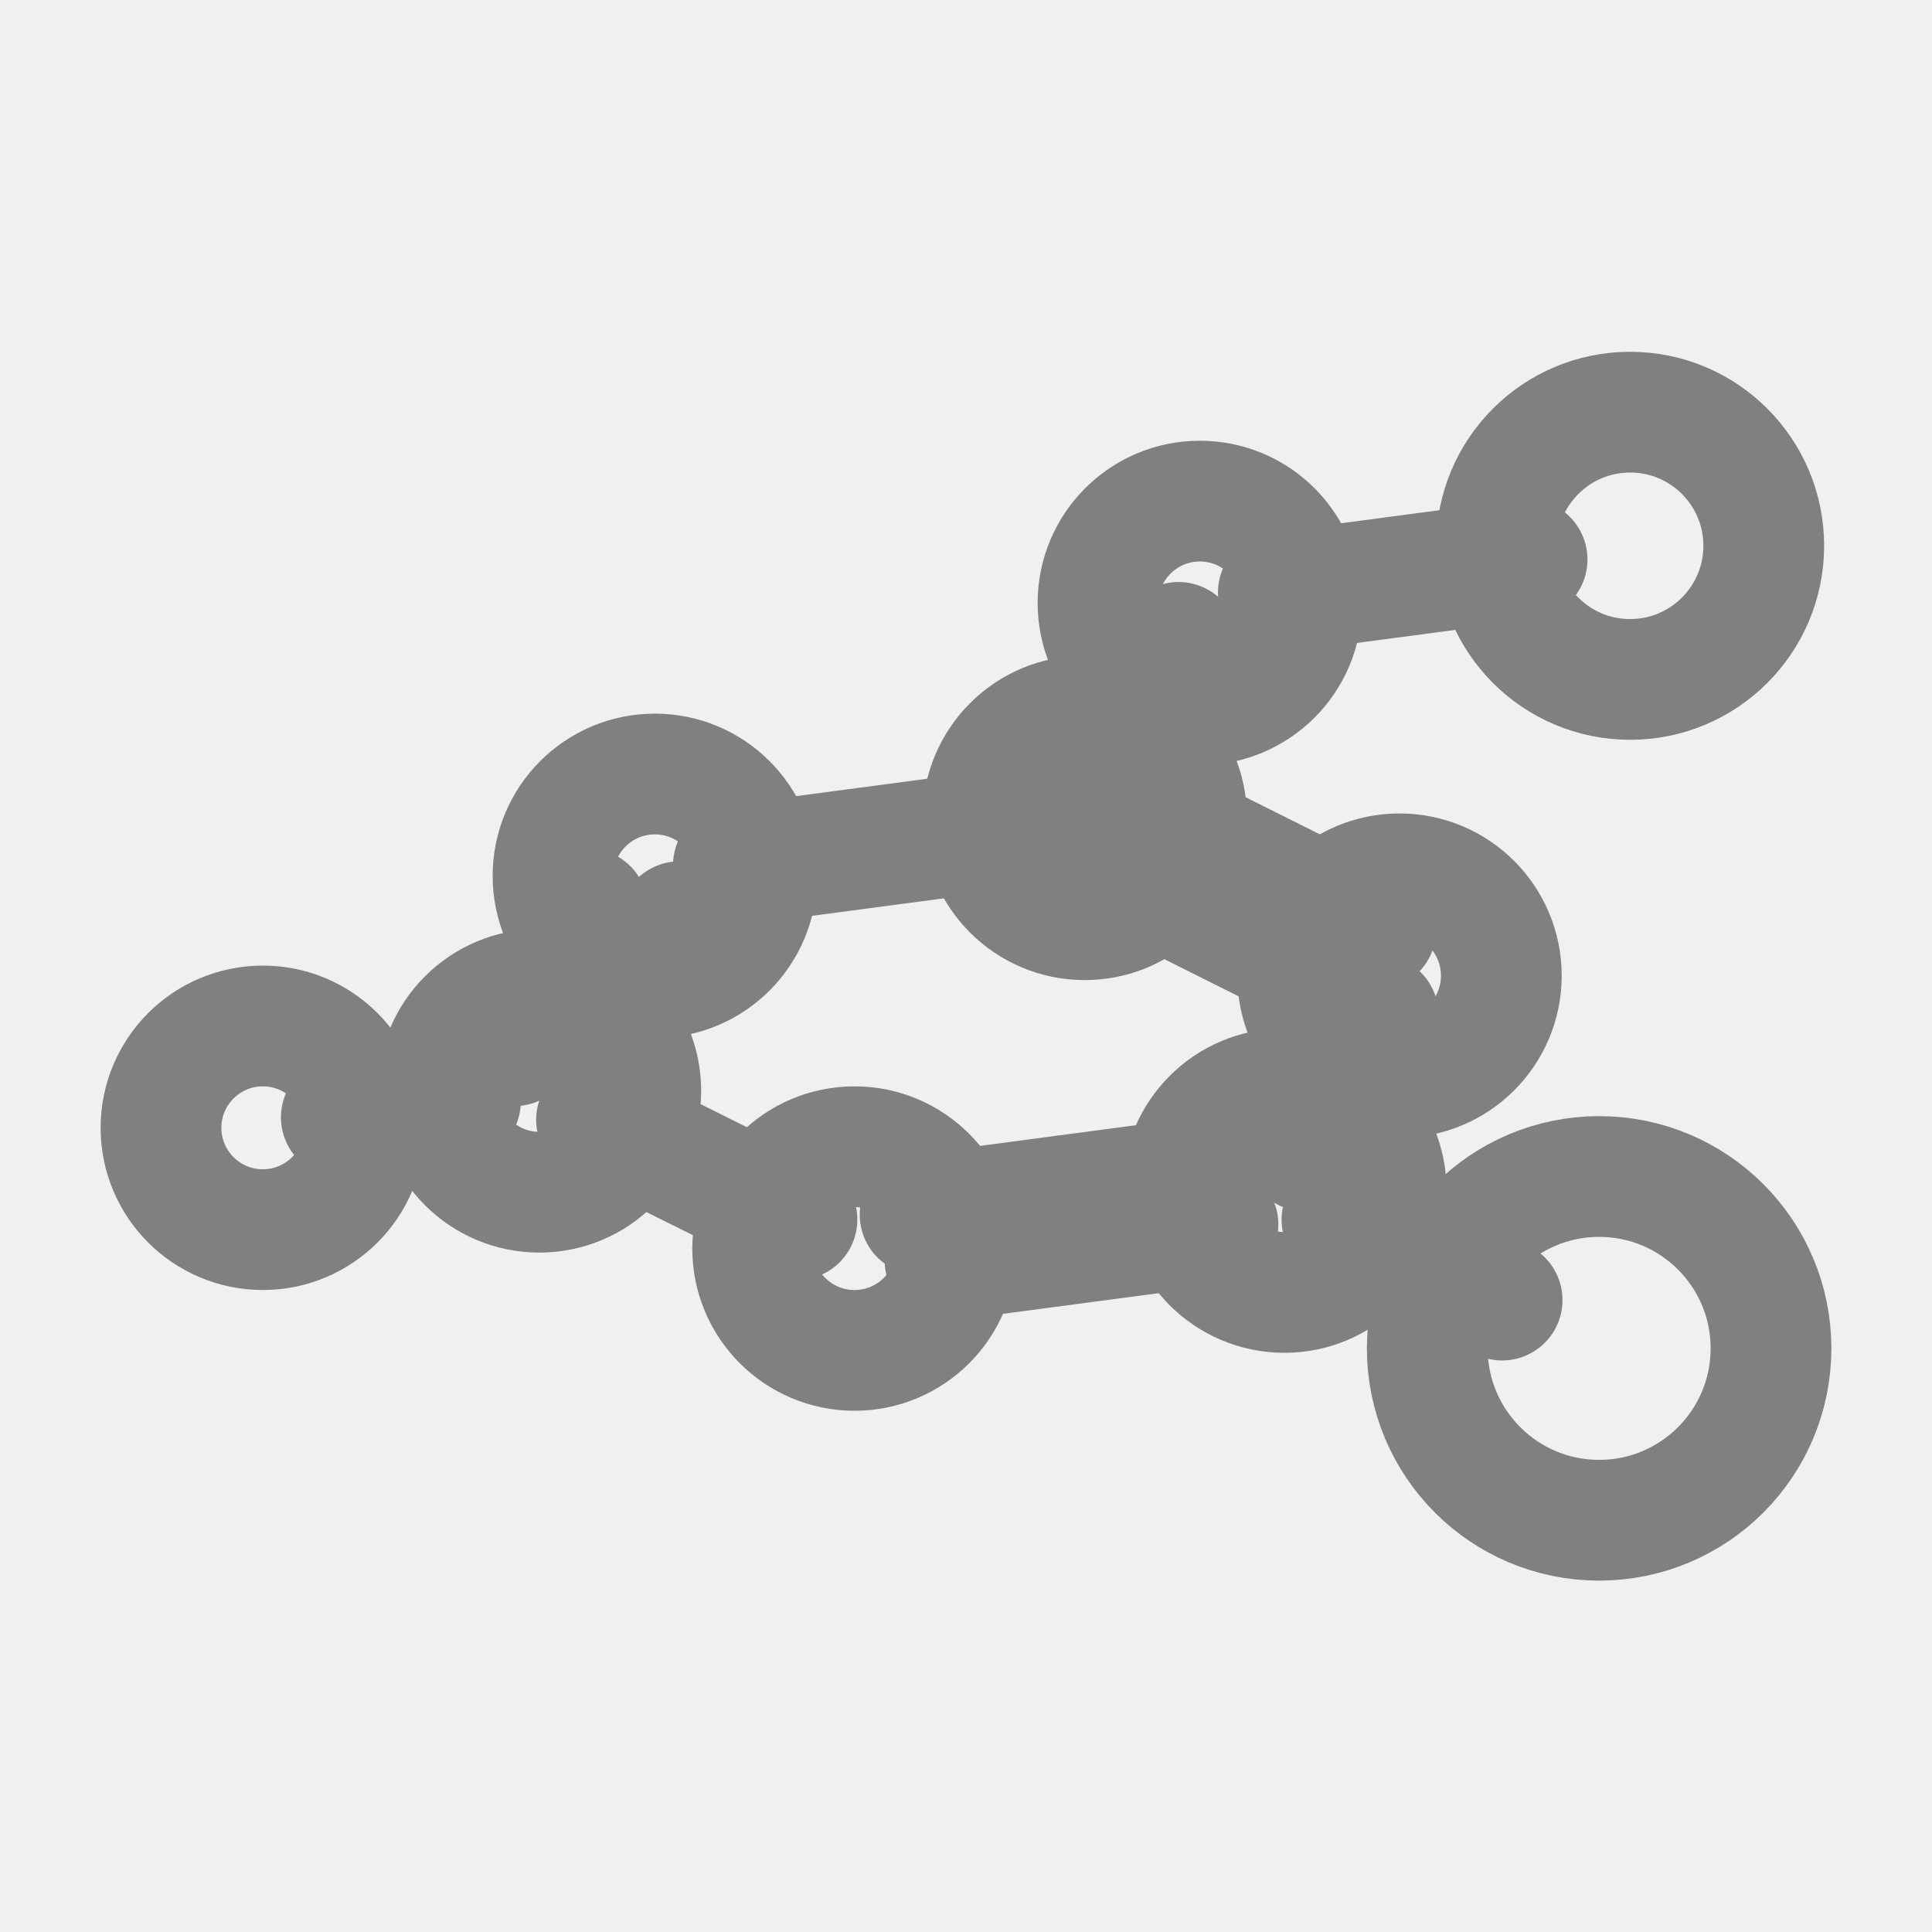
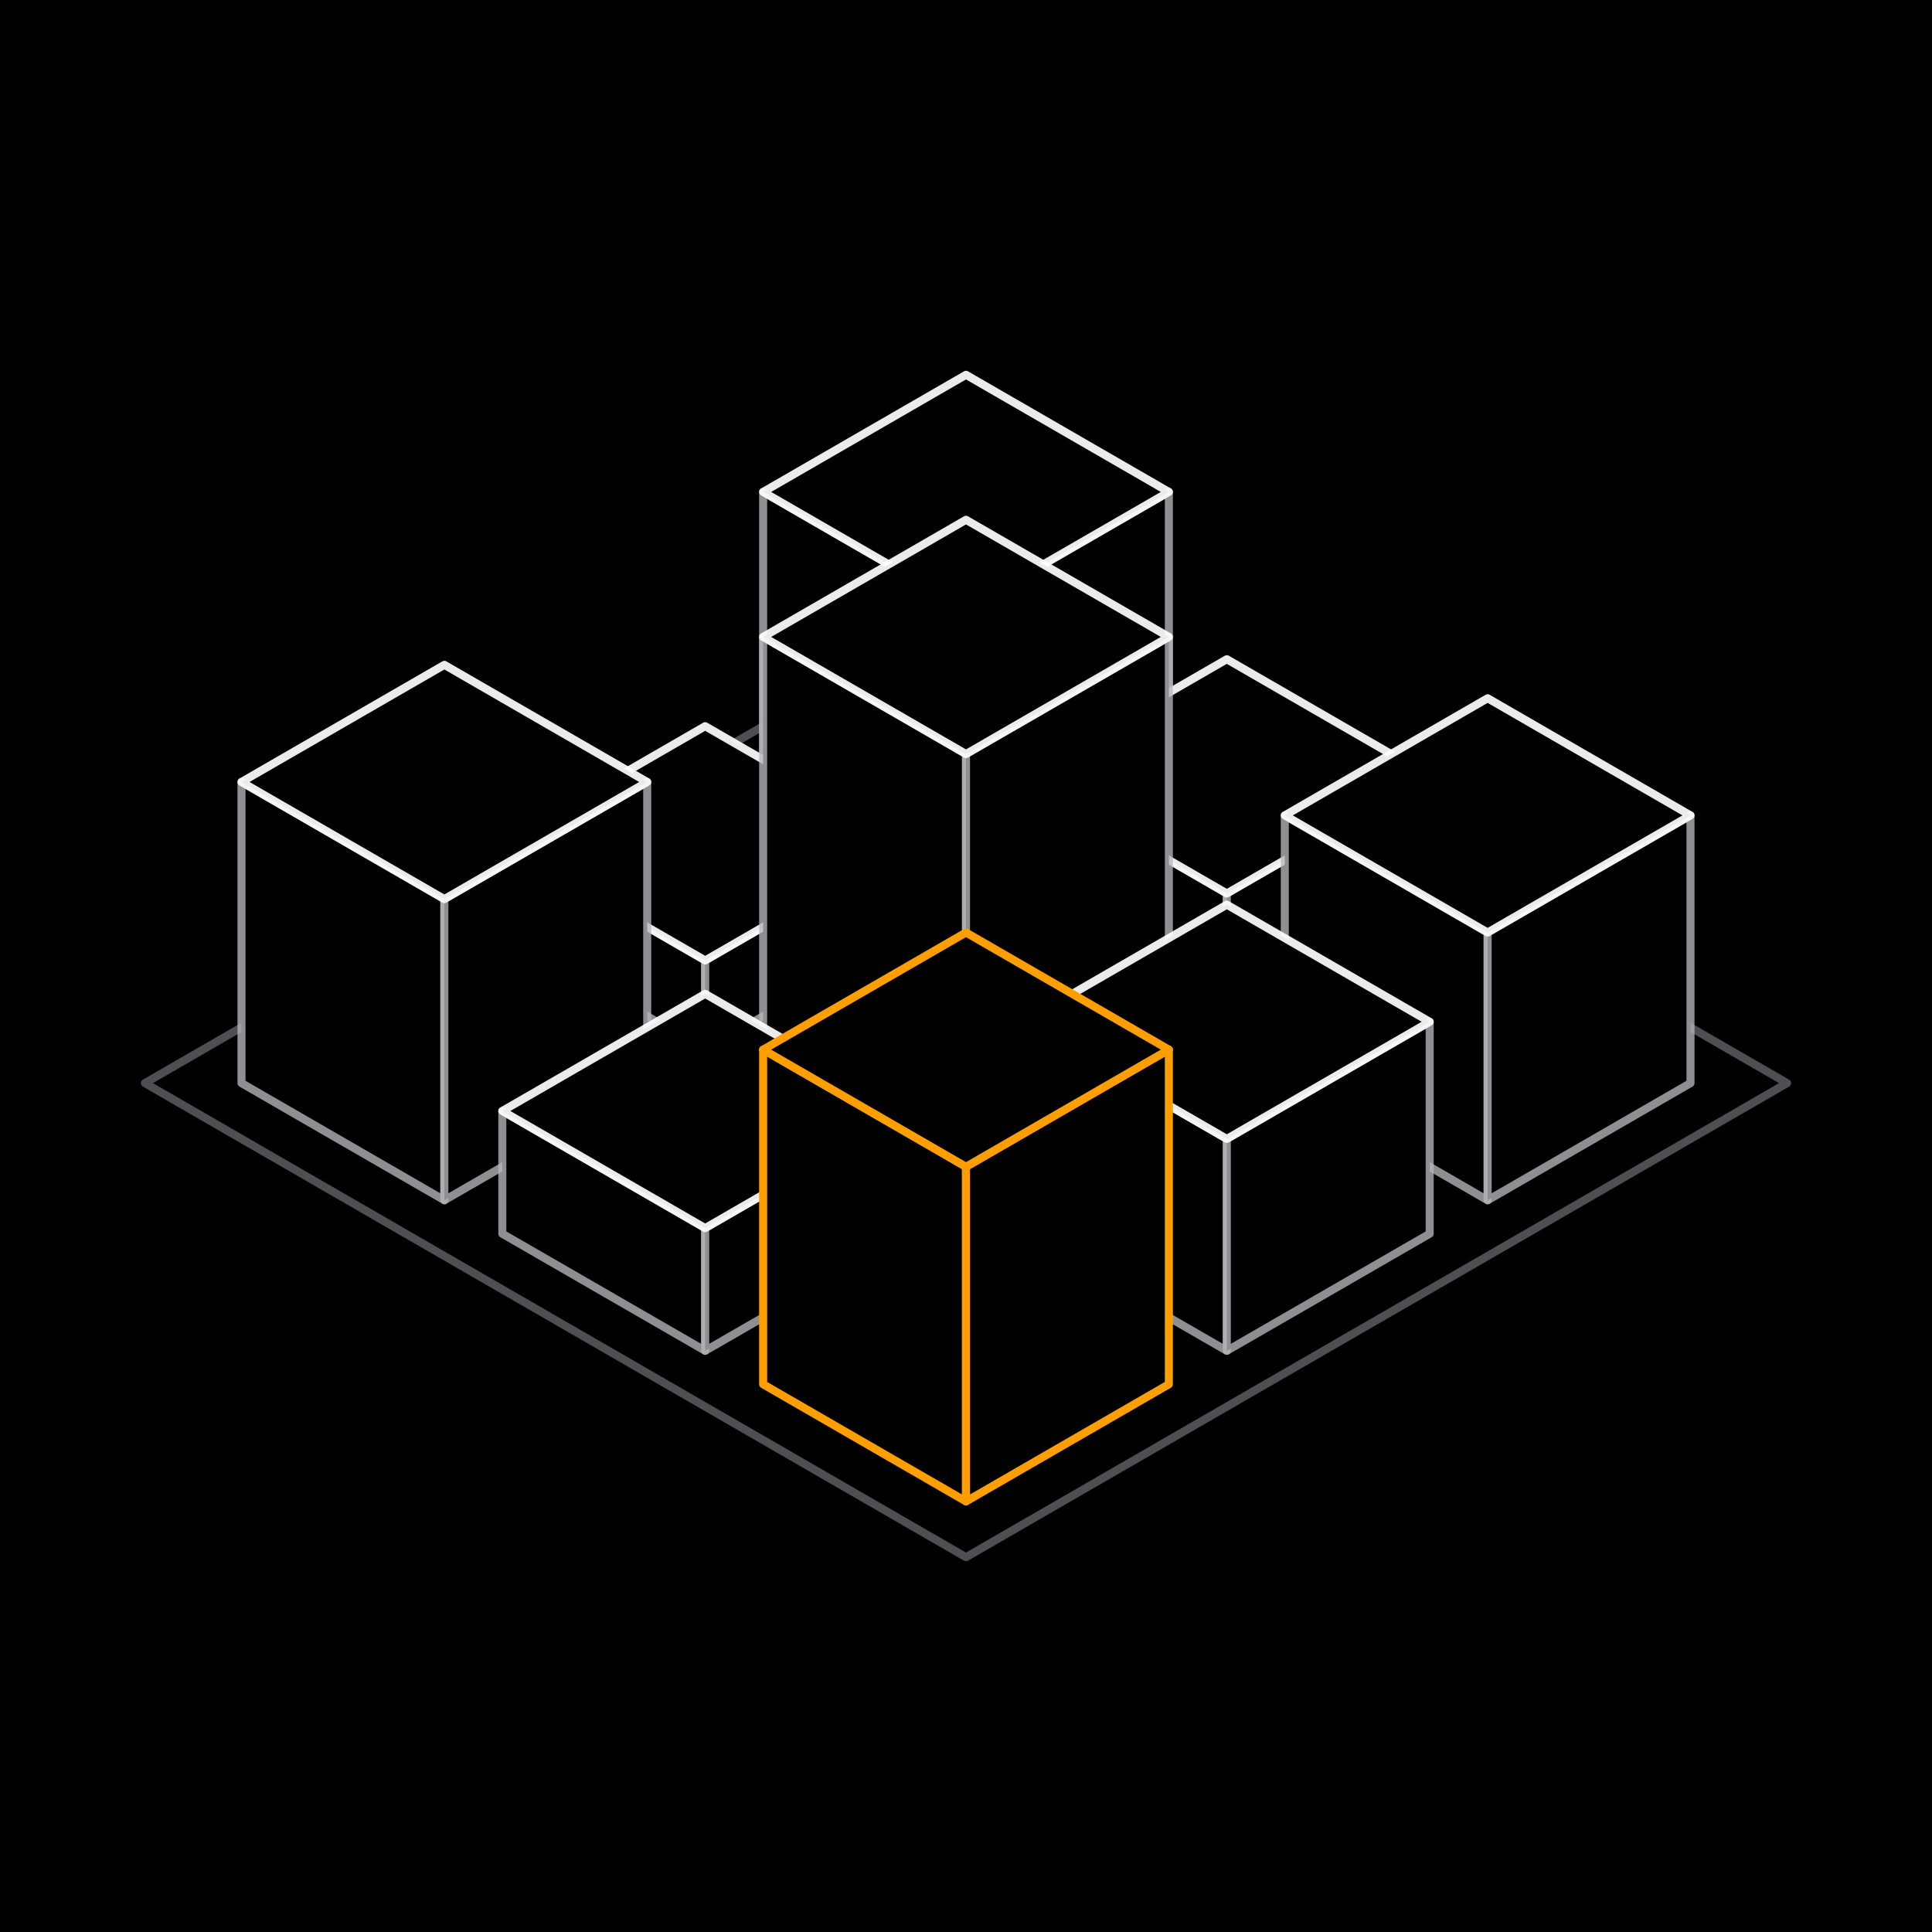
- <svg xmlns="http://www.w3.org/2000/svg" viewBox="0 0 24 24" width="24" height="24" fill="none" stroke="#808080" stroke-width="1.5" stroke-linecap="round" stroke-linejoin="round" role="img" aria-label="objeto-diversity">
-   <path d="M15.13,15.21L11.74,15.66" />
-   <path d="M14.82,14.64L11.43,15.09" />
-   <path d="M9.9,15.15L7.41,13.91" />
-   <path d="M6.39,12.99L7.3,11.29" />
-   <path d="M7.53,13.14L8.44,11.45" />
-   <path d="M9.11,10.75L12.5,10.3" />
-   <path d="M14.61,10.31L17.09,11.55" />
-   <path d="M13.77,10.73L16.25,11.97" />
-   <path d="M17.12,12.61L16.22,14.3" />
-   <path d="M16.67,15.15L18.66,16.15" />
-   <path d="M5.72,13.68L4.24,13.88" />
-   <path d="M13.74,9.68L14.64,7.98" />
-   <path d="M15.88,7.36L18.97,6.95" />
-   <path d="M14.69,14.79A1.26,1.26 0 1 0 17.22,14.79A1.26,1.26 0 1 0 14.69,14.79Z" />
-   <path d="M9.35,15.51A1.26,1.26 0 1 0 11.88,15.51A1.26,1.26 0 1 0 9.35,15.51Z" />
-   <path d="M5.44,13.55A1.26,1.26 0 1 0 7.96,13.55A1.26,1.26 0 1 0 5.44,13.55Z" />
-   <path d="M6.87,10.88A1.26,1.26 0 1 0 9.4,10.88A1.26,1.26 0 1 0 6.87,10.88Z" />
-   <path d="M12.21,10.16A1.26,1.26 0 1 0 14.74,10.16A1.26,1.26 0 1 0 12.21,10.16Z" />
-   <path d="M16.12,12.12A1.26,1.26 0 1 0 18.65,12.12A1.26,1.26 0 1 0 16.12,12.12Z" />
-   <path d="M17.73,16.75A2.13,2.13 0 1 0 22,16.75A2.13,2.13 0 1 0 17.73,16.75Z" />
-   <path d="M2,14.01A1.26,1.26 0 1 0 4.53,14.01A1.26,1.26 0 1 0 2,14.01Z" />
-   <path d="M13.64,7.49A1.26,1.26 0 1 0 16.17,7.49A1.26,1.26 0 1 0 13.64,7.49Z" />
-   <path d="M18.59,6.78A1.66,1.66 0 1 0 21.91,6.78A1.66,1.66 0 1 0 18.59,6.78Z" />
+ <svg xmlns="http://www.w3.org/2000/svg" viewBox="0.00 0.00 240.00 240.00" fill="none" stroke-linecap="round" stroke-linejoin="round" stroke-width="1" role="img">
+   <rect x="0" y="0" width="240" height="240" fill="#000000" stroke="none" />
+   <path d="M120.00,75.66L222.00,134.55L120.00,193.44L18.00,134.55Z" fill="none" stroke="#848388" stroke-opacity="0.6" />
+   <path d="M94.80,97.14L120.00,111.69L120.00,75.66L94.80,61.11Z" fill="#000000" stroke="#B7B6BB" stroke-opacity="0.78" />
+   <path d="M120.00,111.69L145.20,97.14L145.20,61.11L120.00,75.66Z" fill="#000000" stroke="#B7B6BB" stroke-opacity="0.78" />
+   <path d="M120.00,46.56L145.20,61.11L120.00,75.66L94.80,61.11Z" fill="#000000" stroke="#FFFFFF" stroke-opacity="0.92" />
+   <path d="M127.20,115.84L152.40,130.39L152.40,110.99L127.20,96.44Z" fill="#000000" stroke="#B7B6BB" stroke-opacity="0.78" />
+   <path d="M152.40,130.39L177.60,115.84L177.60,96.44L152.40,110.99Z" fill="#000000" stroke="#B7B6BB" stroke-opacity="0.78" />
+   <path d="M152.40,81.89L177.60,96.44L152.40,110.99L127.20,96.44Z" fill="#000000" stroke="#FFFFFF" stroke-opacity="0.92" />
+   <path d="M62.40,115.84L87.60,130.39L87.60,119.31L62.40,104.76Z" fill="#000000" stroke="#B7B6BB" stroke-opacity="0.78" />
+   <path d="M87.60,130.39L112.80,115.84L112.80,104.76L87.60,119.31Z" fill="#000000" stroke="#B7B6BB" stroke-opacity="0.78" />
+   <path d="M87.60,90.21L112.80,104.76L87.60,119.31L62.40,104.76Z" fill="#000000" stroke="#FFFFFF" stroke-opacity="0.92" />
+   <path d="M159.60,134.55L184.80,149.10L184.80,115.84L159.60,101.29Z" fill="#000000" stroke="#B7B6BB" stroke-opacity="0.78" />
+   <path d="M184.80,149.10L210.00,134.55L210.00,101.29L184.80,115.84Z" fill="#000000" stroke="#B7B6BB" stroke-opacity="0.78" />
+   <path d="M184.80,86.74L210.00,101.29L184.80,115.84L159.60,101.29Z" fill="#000000" stroke="#FFFFFF" stroke-opacity="0.92" />
+   <path d="M94.80,134.55L120.00,149.10L120.00,93.67L94.80,79.12Z" fill="#000000" stroke="#B7B6BB" stroke-opacity="0.78" />
+   <path d="M120.00,149.10L145.20,134.55L145.20,79.12L120.00,93.67Z" fill="#000000" stroke="#B7B6BB" stroke-opacity="0.78" />
+   <path d="M120.00,64.57L145.20,79.12L120.00,93.67L94.80,79.12Z" fill="#000000" stroke="#FFFFFF" stroke-opacity="0.92" />
+   <path d="M30.00,134.55L55.20,149.10L55.20,111.69L30.00,97.14Z" fill="#000000" stroke="#B7B6BB" stroke-opacity="0.78" />
+   <path d="M55.20,149.10L80.40,134.55L80.40,97.14L55.20,111.69Z" fill="#000000" stroke="#B7B6BB" stroke-opacity="0.78" />
+   <path d="M55.20,82.59L80.40,97.14L55.20,111.69L30.00,97.14Z" fill="#000000" stroke="#FFFFFF" stroke-opacity="0.92" />
+   <path d="M127.20,153.26L152.40,167.80L152.40,141.48L127.20,126.93Z" fill="#000000" stroke="#B7B6BB" stroke-opacity="0.78" />
+   <path d="M152.40,167.80L177.60,153.26L177.60,126.93L152.40,141.48Z" fill="#000000" stroke="#B7B6BB" stroke-opacity="0.78" />
+   <path d="M152.40,112.38L177.60,126.93L152.40,141.48L127.20,126.93Z" fill="#000000" stroke="#FFFFFF" stroke-opacity="0.92" />
+   <path d="M62.40,153.26L87.60,167.80L87.60,152.56L62.40,138.01Z" fill="#000000" stroke="#B7B6BB" stroke-opacity="0.78" />
+   <path d="M87.60,167.80L112.80,153.26L112.80,138.01L87.60,152.56Z" fill="#000000" stroke="#B7B6BB" stroke-opacity="0.78" />
+   <path d="M87.60,123.46L112.80,138.01L87.60,152.56L62.40,138.01Z" fill="#000000" stroke="#FFFFFF" stroke-opacity="0.92" />
+   <g id="acento">
+     <path d="M94.80,171.96L120.00,186.51L120.00,144.94L94.80,130.39Z" fill="#000000" stroke="#FF9E00" />
+     <path d="M120.00,186.51L145.20,171.96L145.20,130.39L120.00,144.94Z" fill="#000000" stroke="#FF9E00" />
+     <path d="M120.00,115.84L145.20,130.39L120.00,144.94L94.80,130.39Z" fill="#000000" stroke="#FF9E00" />
+   </g>
</svg>
